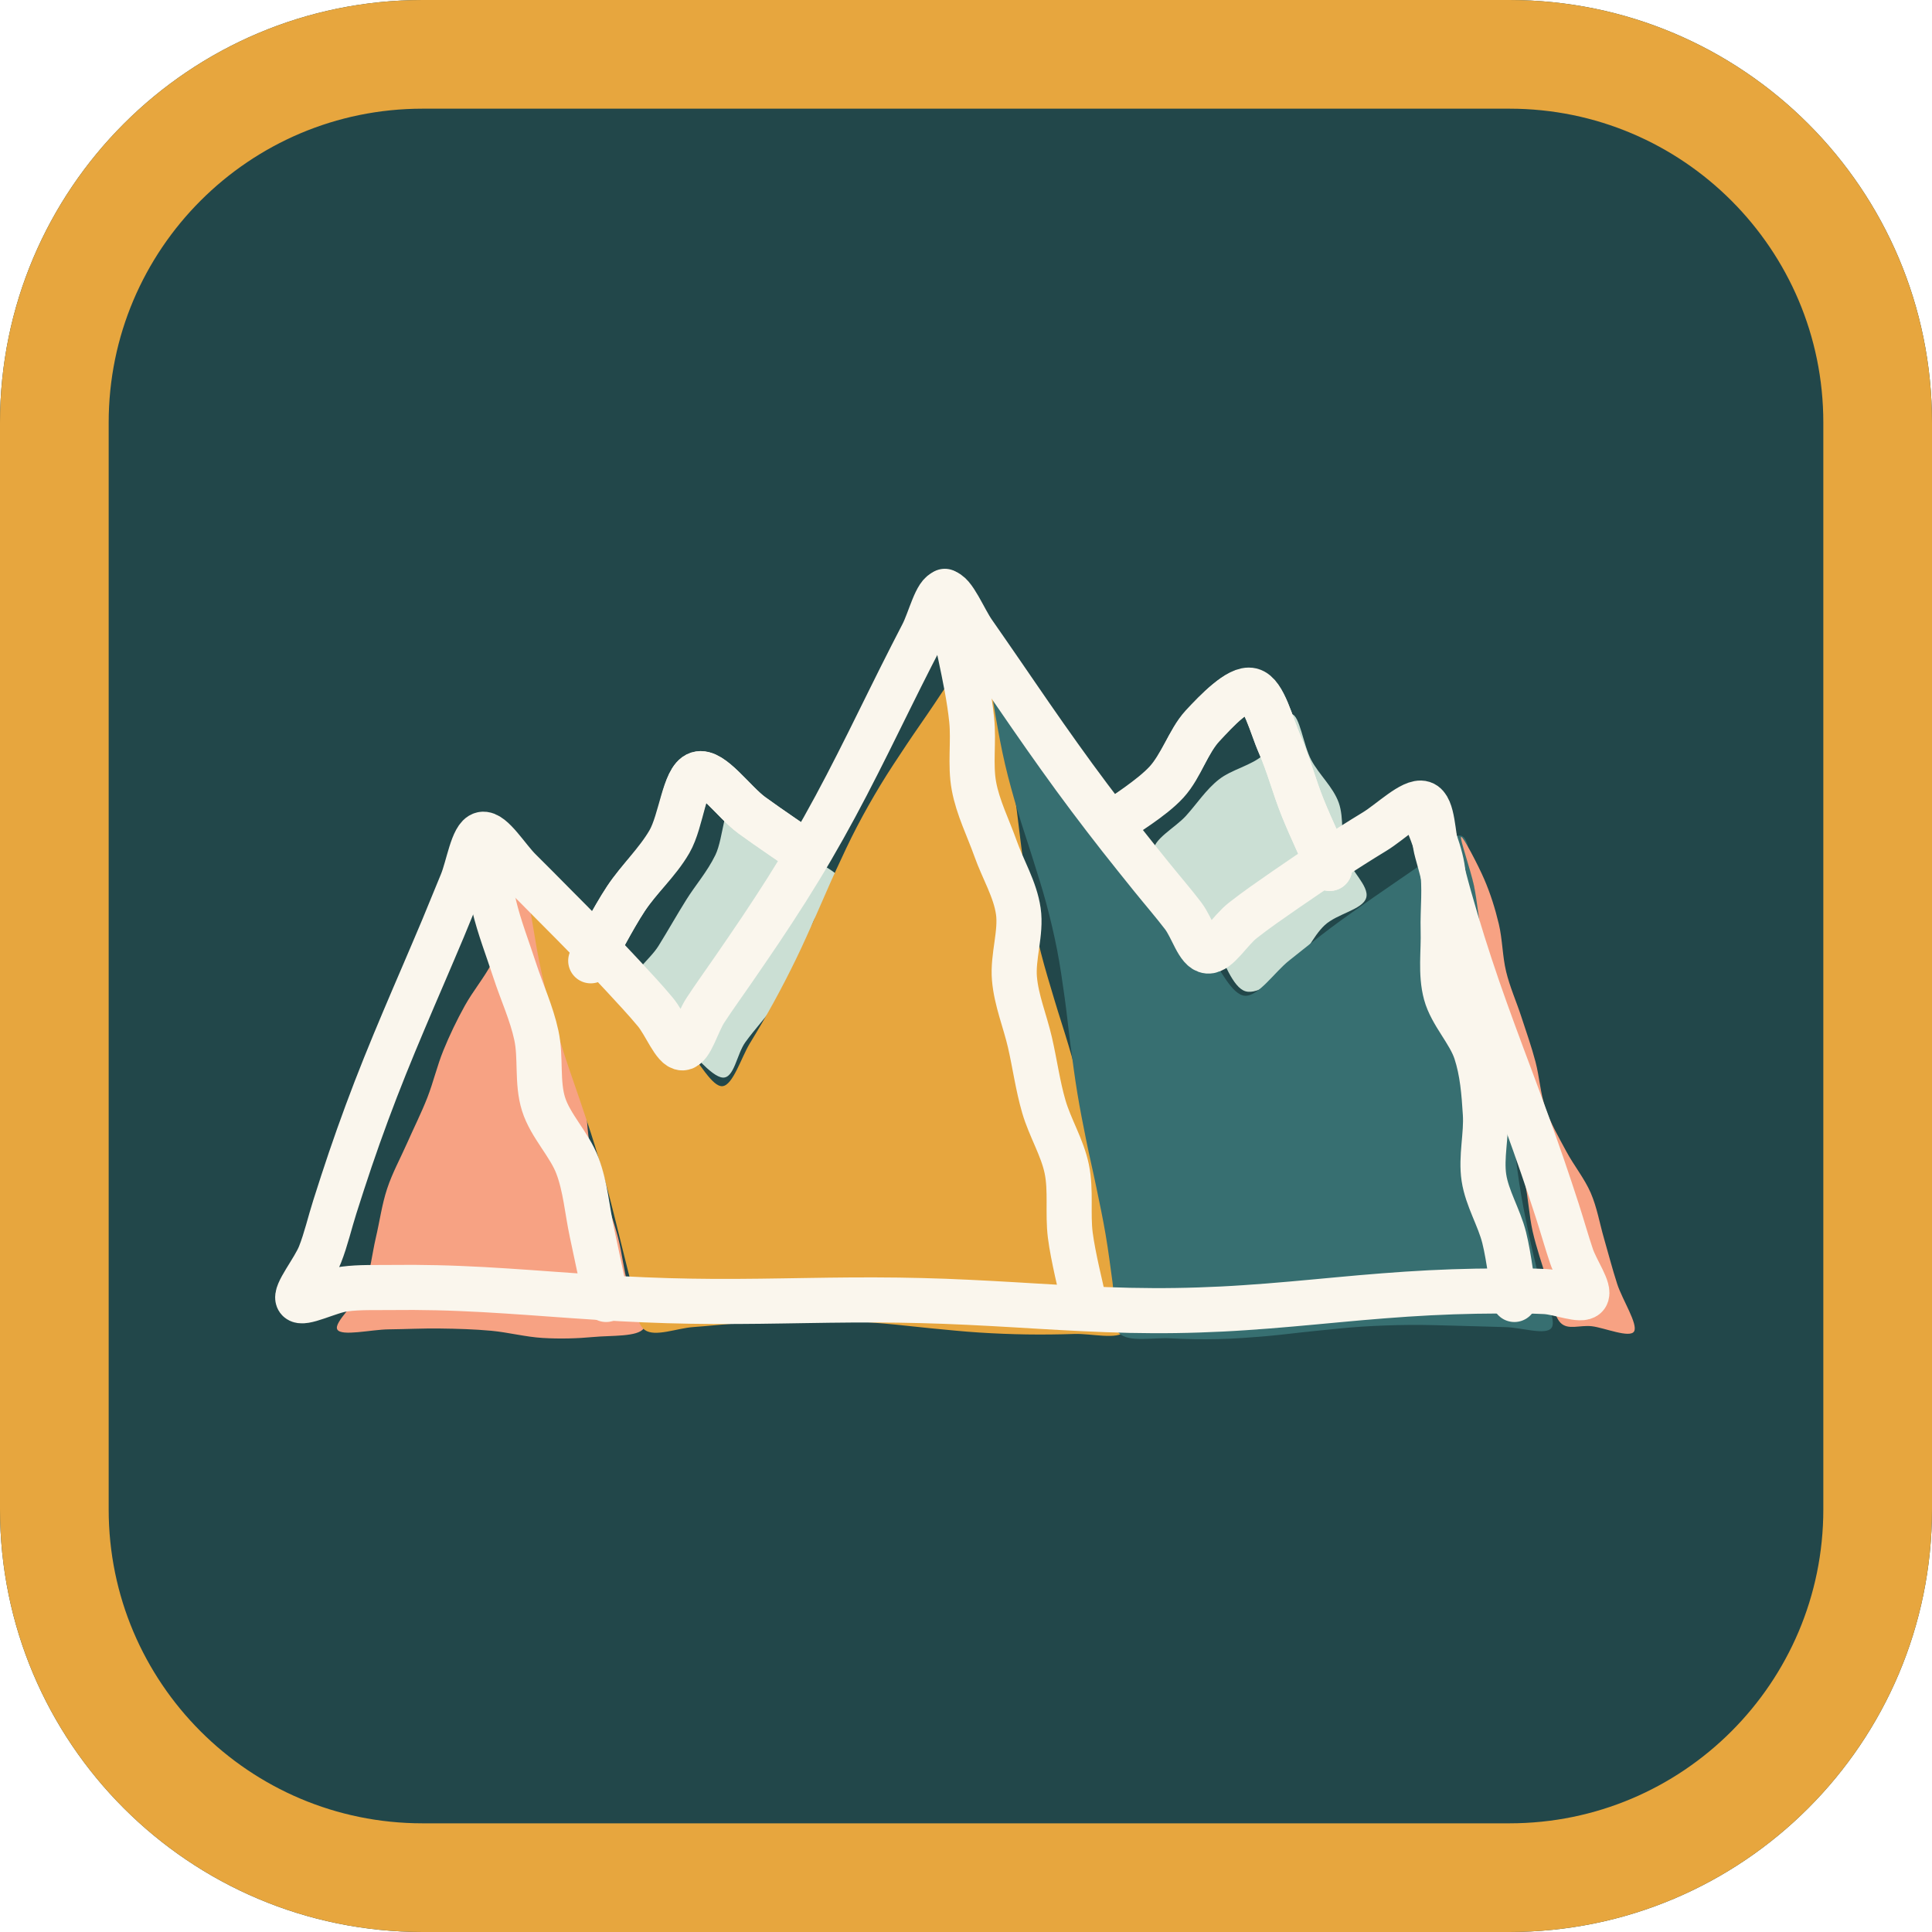
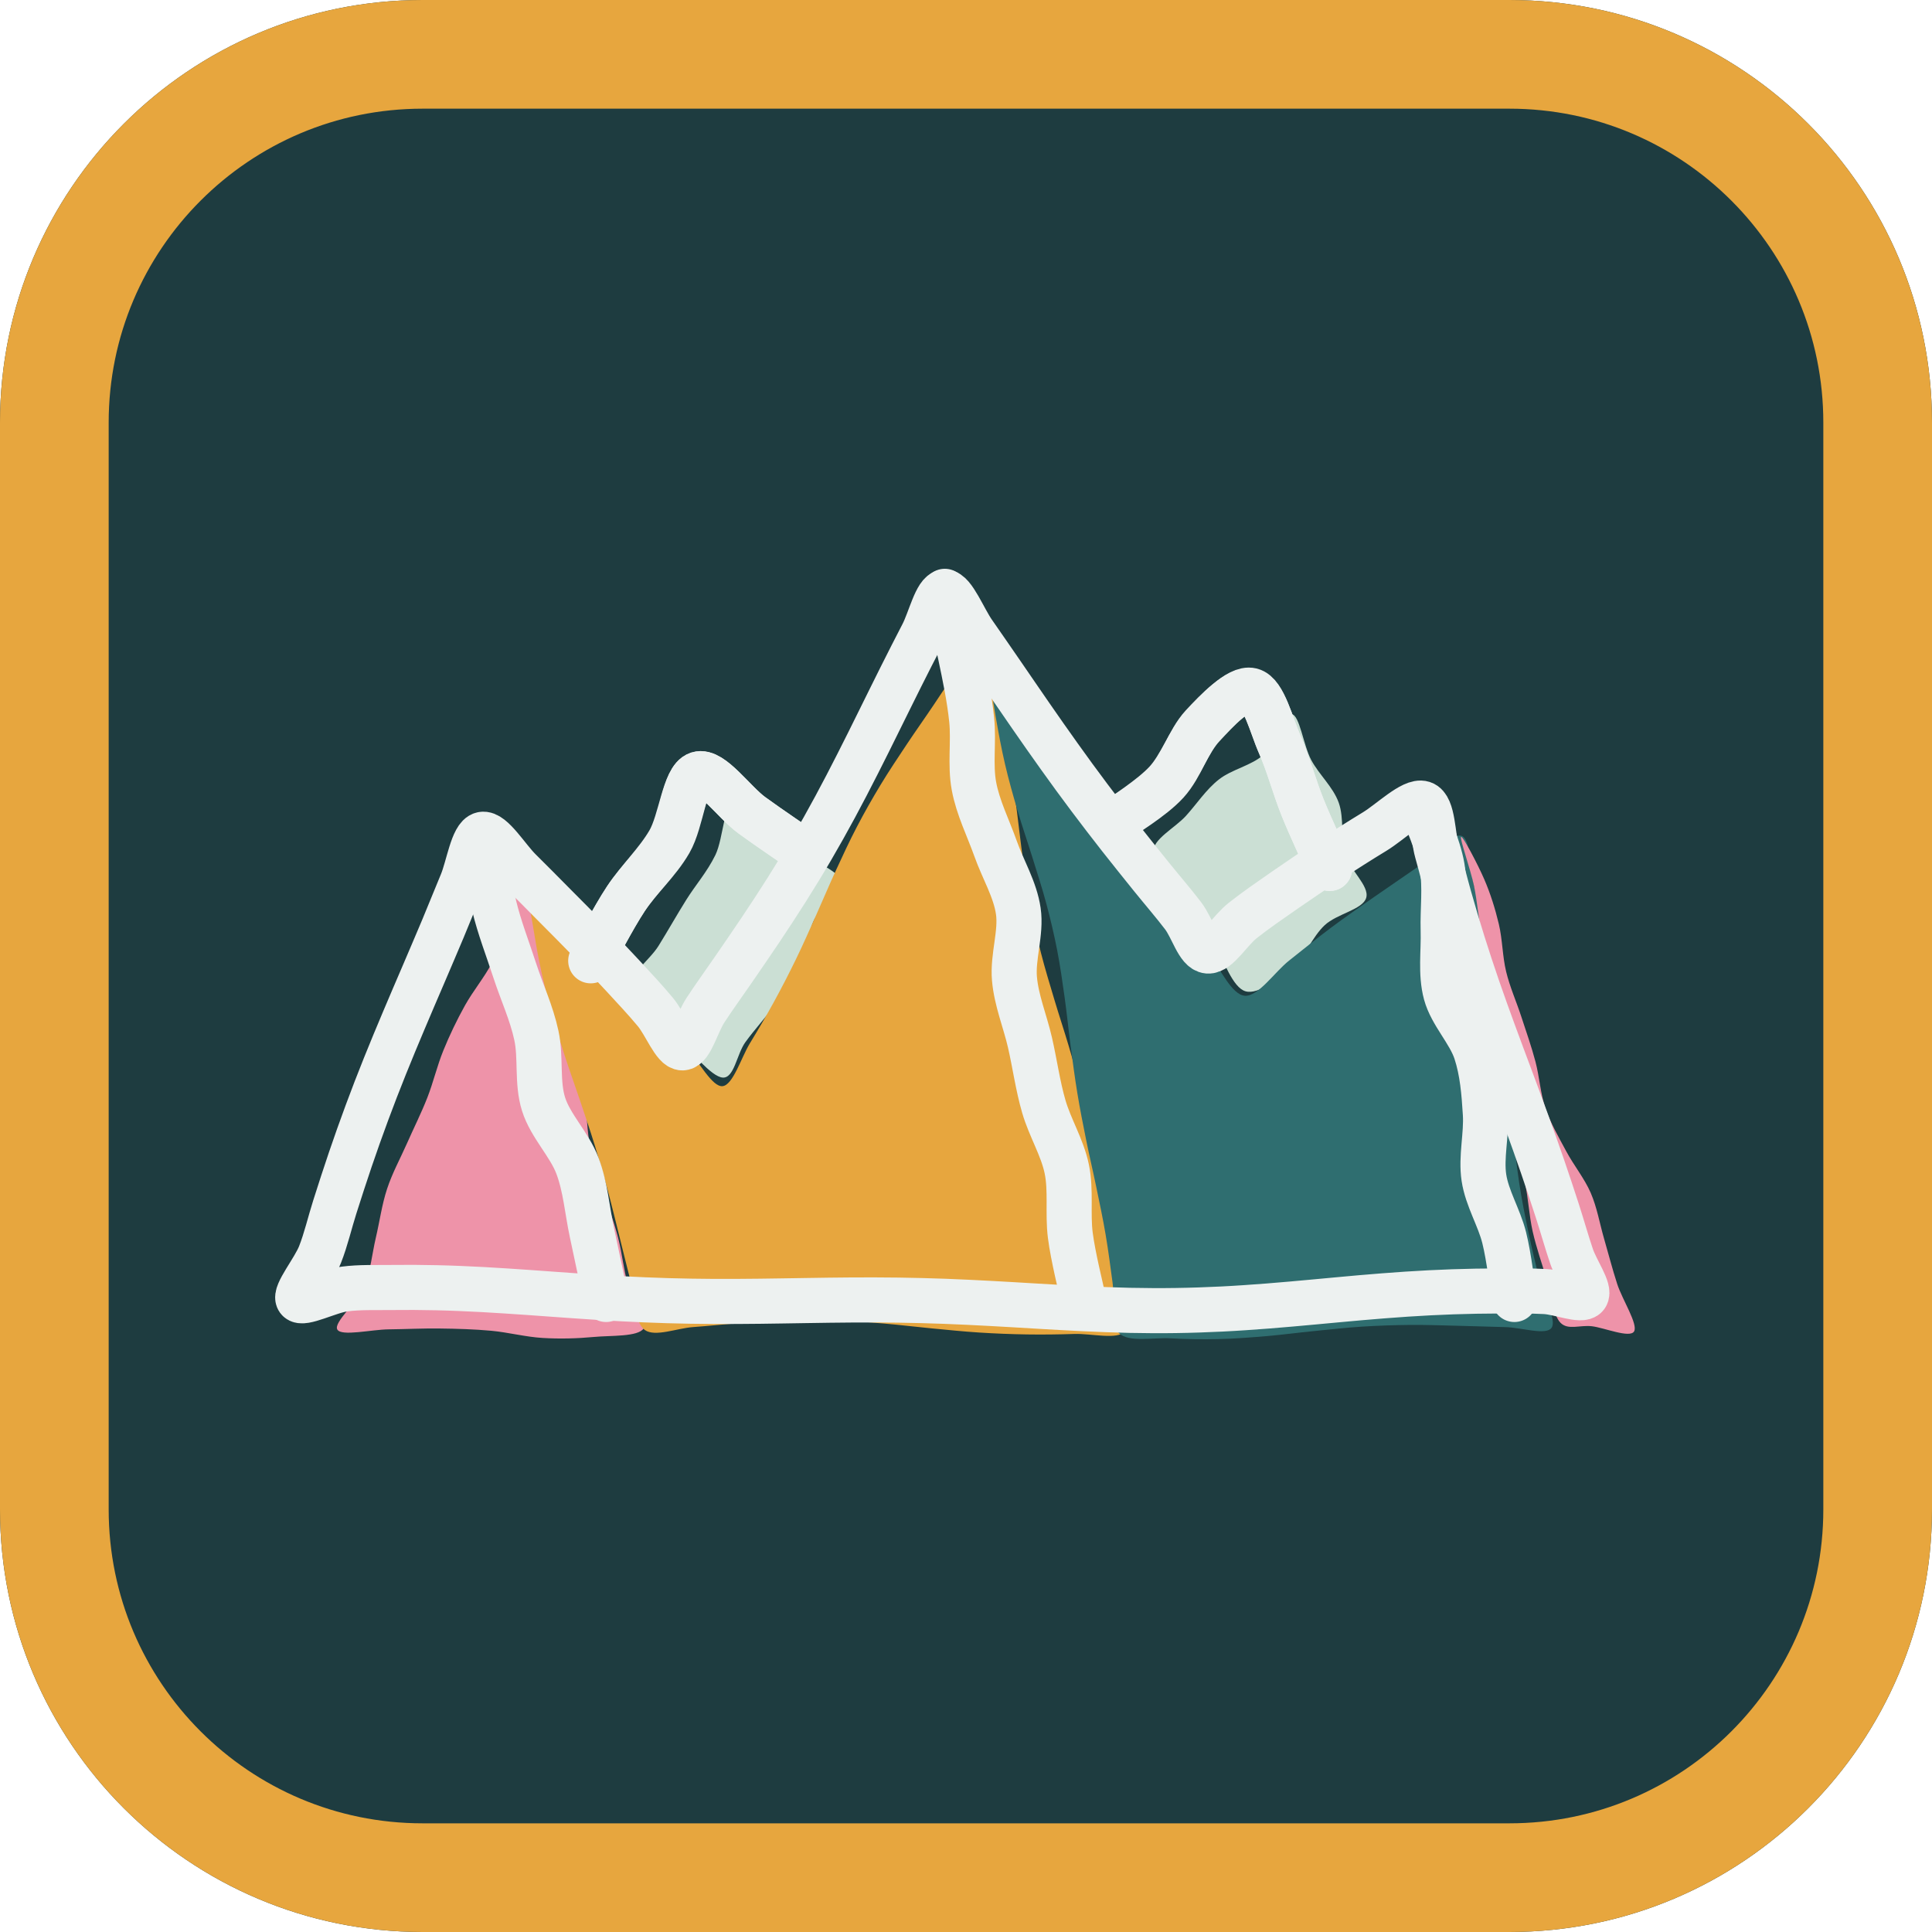
<svg xmlns="http://www.w3.org/2000/svg" viewBox="0 0 64 64" width="64" height="64" role="img" aria-label="Foothills Labs">
-   <rect width="64" height="64" rx="14" fill="#22474A" />
+   <rect width="64" height="64" rx="14" fill="#1E3C40" />
  <rect x="1.8" y="1.8" width="60.4" height="60.4" rx="12.2" fill="none" stroke="#E7A63E" stroke-width="3.6" />
  <g transform="translate(5.80 5.31) scale(0.0996)">
    <path d="M 138.24 266.24 C 137.27 261.18 144.69 256.28 147.81 251.24 C 150.94 246.20 153.84 241.03 156.99 236.00 C 160.13 230.97 163.89 226.79 166.69 221.08 C 169.49 215.36 169.58 202.30 173.79 201.73 C 178.00 201.17 185.98 212.89 191.93 217.70 C 197.88 222.50 208.19 226.44 209.48 230.56 C 210.77 234.69 202.03 237.85 199.65 242.43 C 197.28 247.02 197.44 253.31 195.23 258.07 C 193.03 262.83 189.52 266.79 186.42 271.00 C 183.33 275.21 179.53 279.33 176.65 283.34 C 173.77 287.35 172.96 295.37 169.12 295.08 C 165.29 294.78 158.77 286.38 153.62 281.58 C 148.48 276.77 139.21 271.30 138.24 266.24 Z" fill="#CBDFD4" stroke="none" transform="translate(13 10)" />
    <path d="M 312.32 220.16 C 312.01 215.86 319.58 212.06 323.22 208.02 C 326.87 203.99 329.87 199.31 334.17 195.93 C 338.46 192.54 344.97 191.34 349.00 187.72 C 353.03 184.10 355.73 173.94 358.37 174.22 C 361.01 174.50 362.25 184.52 364.85 189.42 C 367.46 194.32 372.13 198.40 374.01 203.63 C 375.89 208.85 374.62 215.49 376.14 220.77 C 377.67 226.04 384.30 231.34 383.16 235.28 C 382.03 239.22 373.45 240.56 369.34 244.41 C 365.22 248.26 362.88 254.74 358.49 258.40 C 354.10 262.06 347.28 267.64 343.01 266.38 C 338.74 265.12 335.83 256.27 332.85 250.85 C 329.86 245.42 328.51 238.95 325.09 233.83 C 321.67 228.72 312.63 224.46 312.32 220.16 Z" fill="#CBDFD4" stroke="none" transform="translate(13 10)" />
-     <g fill="none" stroke="#FAF6ED" stroke-width="15.0" stroke-linecap="round" stroke-linejoin="round">
+     <g fill="none" stroke="#EDF1F0" stroke-width="15.0" stroke-linecap="round" stroke-linejoin="round">
      <path d="M 138.24 266.24 C 140.19 262.80 145.60 252.23 149.94 245.62 C 154.29 239.00 160.30 233.45 164.30 226.54 C 168.29 219.64 169.33 205.64 173.92 204.19 C 178.51 202.74 185.84 213.46 191.84 217.83 C 197.84 222.20 206.91 228.30 209.92 230.40" />
      <path d="M 312.32 220.16 C 315.20 217.92 324.70 212.06 329.61 206.73 C 334.52 201.40 337.07 193.26 341.79 188.19 C 346.51 183.12 353.65 175.28 357.92 176.31 C 362.19 177.34 364.56 187.88 367.41 194.36 C 370.26 200.85 372.26 208.36 375.02 215.22 C 377.79 222.08 382.50 232.14 384.00 235.52" />
    </g>
-     <path d="M 40.96 378.88 C 39.60 376.52 47.75 369.72 49.88 364.63 C 52.02 359.55 52.49 353.80 53.76 348.37 C 55.04 342.94 55.78 337.30 57.52 332.05 C 59.25 326.80 61.93 321.94 64.16 316.89 C 66.39 311.84 68.88 306.90 70.89 301.77 C 72.90 296.63 74.14 291.19 76.22 286.08 C 78.30 280.97 80.69 275.99 83.39 271.13 C 86.09 266.27 89.83 261.82 92.40 256.92 C 94.98 252.01 97.19 246.88 98.85 241.68 C 100.52 236.48 101.07 225.88 102.40 225.69 C 103.73 225.51 105.45 235.50 106.83 240.55 C 108.20 245.60 109.06 250.93 110.65 255.98 C 112.25 261.04 114.58 265.90 116.42 270.90 C 118.26 275.89 120.51 280.78 121.68 285.95 C 122.84 291.12 122.86 296.60 123.42 301.94 C 123.97 307.27 123.99 312.75 125.02 317.96 C 126.06 323.17 128.08 328.11 129.64 333.18 C 131.19 338.25 133.02 343.25 134.35 348.38 C 135.68 353.51 136.17 358.95 137.60 363.96 C 139.02 368.98 144.77 375.58 142.88 378.48 C 141.00 381.38 131.90 380.81 126.29 381.35 C 120.68 381.88 114.92 382.02 109.23 381.68 C 103.54 381.34 97.85 379.82 92.16 379.29 C 86.47 378.77 80.78 378.61 75.09 378.54 C 69.40 378.46 63.72 378.76 58.03 378.82 C 52.34 378.87 42.32 381.24 40.96 378.88 Z" fill="#F7A283" stroke="none" transform="translate(13 10)" />
+     <path d="M 40.96 378.88 C 39.60 376.52 47.75 369.72 49.88 364.63 C 52.02 359.55 52.49 353.80 53.76 348.37 C 55.04 342.94 55.78 337.30 57.52 332.05 C 59.25 326.80 61.93 321.94 64.16 316.89 C 66.39 311.84 68.88 306.90 70.89 301.77 C 72.90 296.63 74.14 291.19 76.22 286.08 C 78.30 280.97 80.69 275.99 83.39 271.13 C 86.09 266.27 89.83 261.82 92.40 256.92 C 94.98 252.01 97.19 246.88 98.85 241.68 C 100.52 236.48 101.07 225.88 102.40 225.69 C 103.73 225.51 105.45 235.50 106.83 240.55 C 108.20 245.60 109.06 250.93 110.65 255.98 C 112.25 261.04 114.58 265.90 116.42 270.90 C 118.26 275.89 120.51 280.78 121.68 285.95 C 122.84 291.12 122.86 296.60 123.42 301.94 C 123.97 307.27 123.99 312.75 125.02 317.96 C 126.06 323.17 128.08 328.11 129.64 333.18 C 131.19 338.25 133.02 343.25 134.35 348.38 C 135.68 353.51 136.17 358.95 137.60 363.96 C 139.02 368.98 144.77 375.58 142.88 378.48 C 141.00 381.38 131.90 380.81 126.29 381.35 C 120.68 381.88 114.92 382.02 109.23 381.68 C 103.54 381.34 97.85 379.82 92.16 379.29 C 86.47 378.77 80.78 378.61 75.09 378.54 C 69.40 378.46 63.72 378.76 58.03 378.82 C 52.34 378.87 42.32 381.24 40.96 378.88 Z" fill="#EE93A9" stroke="none" transform="translate(13 10)" />
    <path d="M 102.40 225.28 C 103.52 224.87 108.71 234.25 112.13 238.49 C 115.55 242.73 119.24 246.73 122.94 250.70 C 126.64 254.68 130.51 258.51 134.34 262.36 C 138.17 266.22 142.11 269.98 145.94 273.84 C 149.76 277.71 153.44 281.53 157.29 285.55 C 161.15 289.56 165.59 298.25 169.06 297.94 C 172.54 297.64 175.30 288.41 178.15 283.72 C 181.01 279.04 183.64 274.53 186.21 269.84 C 188.78 265.14 191.23 260.38 193.57 255.56 C 195.92 250.74 198.07 245.81 200.27 240.91 C 202.47 236.01 204.54 231.03 206.79 226.16 C 209.04 221.28 211.29 216.41 213.77 211.67 C 216.25 206.92 218.89 202.27 221.66 197.69 C 224.43 193.11 227.43 188.66 230.39 184.19 C 233.36 179.73 236.49 175.35 239.47 170.89 C 242.44 166.42 245.52 161.92 248.26 157.42 C 251.01 152.92 254.17 143.60 255.92 143.88 C 257.67 144.16 257.74 153.97 258.76 159.12 C 259.78 164.27 261.03 169.55 262.03 174.78 C 263.04 180.02 263.97 185.27 264.79 190.55 C 265.61 195.82 266.27 201.13 266.97 206.42 C 267.66 211.72 268.22 217.05 268.98 222.33 C 269.74 227.62 270.50 232.90 271.51 238.14 C 272.52 243.38 273.70 248.58 275.02 253.76 C 276.34 258.93 277.92 264.06 279.45 269.19 C 280.98 274.33 282.69 279.43 284.21 284.56 C 285.72 289.70 287.25 294.84 288.54 300.02 C 289.84 305.20 290.98 310.41 292.00 315.64 C 293.02 320.88 293.82 326.16 294.66 331.42 C 295.50 336.69 296.20 341.99 297.05 347.26 C 297.91 352.53 298.81 357.65 299.77 363.03 C 300.74 368.40 305.11 376.62 302.85 379.50 C 300.59 382.39 291.63 380.18 286.21 380.35 C 280.79 380.52 275.63 380.59 270.34 380.51 C 265.05 380.43 259.75 380.22 254.46 379.88 C 249.17 379.55 243.88 378.99 238.59 378.49 C 233.30 377.99 228.01 377.33 222.72 376.88 C 217.43 376.44 212.14 376.00 206.85 375.82 C 201.56 375.64 196.27 375.64 190.98 375.79 C 185.69 375.94 180.39 376.36 175.10 376.73 C 169.81 377.11 164.54 377.68 159.23 378.07 C 153.92 378.45 146.65 381.44 143.24 379.04 C 139.82 376.64 140.15 368.79 138.76 363.66 C 137.36 358.52 136.16 353.38 134.86 348.24 C 133.56 343.10 132.34 337.94 130.96 332.83 C 129.58 327.71 128.12 322.62 126.56 317.55 C 125.00 312.48 123.26 307.46 121.58 302.43 C 119.89 297.39 118.07 292.39 116.44 287.34 C 114.81 282.29 113.19 277.24 111.81 272.13 C 110.43 267.01 109.22 261.85 108.15 256.65 C 107.07 251.45 106.34 246.17 105.38 240.94 C 104.43 235.71 101.28 225.69 102.40 225.28 Z" fill="#E7A63E" stroke="none" transform="translate(13 10)" />
-     <path d="M 256.00 143.36 C 257.46 142.89 262.93 152.12 266.33 156.55 C 269.72 160.98 273.04 165.46 276.37 169.94 C 279.69 174.42 283.08 178.86 286.26 183.44 C 289.44 188.02 292.52 192.67 295.47 197.42 C 298.41 202.17 301.15 207.06 303.94 211.92 C 306.74 216.77 309.37 221.74 312.23 226.55 C 315.09 231.36 317.97 236.15 321.10 240.77 C 324.23 245.39 327.37 249.76 330.99 254.27 C 334.61 258.79 338.39 267.55 342.81 267.87 C 347.23 268.19 352.74 259.94 357.50 256.18 C 362.26 252.41 366.67 248.81 371.38 245.29 C 376.08 241.77 380.91 238.43 385.72 235.06 C 390.53 231.69 395.38 228.46 400.23 225.07 C 405.09 221.67 411.72 213.66 414.84 214.69 C 417.97 215.71 417.59 225.75 418.98 231.20 C 420.36 236.65 421.85 241.97 423.16 247.38 C 424.46 252.79 425.78 258.19 426.80 263.65 C 427.83 269.12 428.65 274.62 429.32 280.14 C 429.98 285.67 430.35 291.26 430.81 296.82 C 431.27 302.39 431.54 307.99 432.08 313.54 C 432.62 319.10 433.21 324.64 434.05 330.14 C 434.88 335.63 435.96 341.08 437.10 346.52 C 438.24 351.96 439.60 357.47 440.88 362.78 C 442.16 368.08 446.66 375.80 444.77 378.35 C 442.87 380.90 434.71 378.20 429.51 378.08 C 424.31 377.95 418.89 377.75 413.58 377.63 C 408.27 377.50 402.96 377.30 397.65 377.35 C 392.34 377.40 387.03 377.58 381.72 377.92 C 376.41 378.26 371.11 378.86 365.80 379.39 C 360.49 379.91 355.18 380.64 349.87 381.08 C 344.56 381.53 339.25 381.95 333.94 382.06 C 328.63 382.18 323.49 382.12 318.01 381.80 C 312.52 381.48 304.23 383.25 301.03 380.15 C 297.83 377.06 299.55 368.68 298.79 363.22 C 298.04 357.76 297.40 352.63 296.50 347.37 C 295.61 342.11 294.50 336.89 293.42 331.67 C 292.35 326.44 291.10 321.25 290.05 316.02 C 288.99 310.80 287.96 305.57 287.09 300.30 C 286.22 295.04 285.54 289.74 284.83 284.44 C 284.13 279.14 283.61 273.81 282.87 268.52 C 282.12 263.23 281.39 257.94 280.37 252.71 C 279.35 247.47 278.12 242.28 276.74 237.12 C 275.36 231.95 273.67 226.85 272.09 221.72 C 270.50 216.60 268.73 211.51 267.22 206.37 C 265.71 201.24 264.25 196.09 263.04 190.89 C 261.83 185.69 260.86 180.45 259.95 175.19 C 259.04 169.94 258.24 164.66 257.58 159.35 C 256.93 154.05 254.54 143.83 256.00 143.36 Z" fill="#376F71" stroke="none" transform="translate(13 10)" />
-     <path d="M 414.72 215.04 C 415.29 214.68 420.30 224.23 422.39 229.06 C 424.48 233.89 426.05 238.90 427.27 244.03 C 428.49 249.17 428.46 254.73 429.70 259.85 C 430.94 264.98 433.10 269.79 434.73 274.78 C 436.35 279.77 438.12 284.72 439.46 289.81 C 440.80 294.90 441.08 300.36 442.78 305.32 C 444.49 310.29 447.18 314.91 449.69 319.60 C 452.20 324.29 455.75 328.62 457.84 333.45 C 459.93 338.29 460.79 343.54 462.25 348.59 C 463.72 353.64 464.97 358.58 466.64 363.74 C 468.31 368.89 473.65 377.16 472.25 379.51 C 470.85 381.85 462.32 378.27 458.24 377.79 C 454.16 377.31 450.27 379.19 447.77 376.62 C 445.27 374.04 444.78 367.39 443.24 362.33 C 441.70 357.27 439.75 351.68 438.52 346.26 C 437.30 340.83 437.11 335.21 435.89 329.79 C 434.66 324.37 432.54 319.11 431.17 313.72 C 429.80 308.32 428.18 302.97 427.66 297.41 C 427.13 291.86 428.26 286.00 428.02 280.39 C 427.78 274.78 427.28 269.22 426.22 263.76 C 425.16 258.31 422.87 253.09 421.66 247.66 C 420.45 242.23 420.14 236.64 418.98 231.20 C 417.83 225.76 414.15 215.40 414.72 215.04 Z" fill="#F7A283" stroke="none" transform="translate(13 10)" />
-     <g fill="none" stroke="#FAF6ED" stroke-width="15.0" stroke-linecap="round" stroke-linejoin="round">
+     <path d="M 256.00 143.36 C 257.46 142.89 262.93 152.12 266.33 156.55 C 269.72 160.98 273.04 165.46 276.37 169.94 C 279.69 174.42 283.08 178.86 286.26 183.44 C 289.44 188.02 292.52 192.67 295.47 197.42 C 298.41 202.17 301.15 207.06 303.94 211.92 C 306.74 216.77 309.37 221.74 312.23 226.55 C 315.09 231.36 317.97 236.15 321.10 240.77 C 324.23 245.39 327.37 249.76 330.99 254.27 C 334.61 258.79 338.39 267.55 342.81 267.87 C 347.23 268.19 352.74 259.94 357.50 256.18 C 362.26 252.41 366.67 248.81 371.38 245.29 C 376.08 241.77 380.91 238.43 385.72 235.06 C 390.53 231.69 395.38 228.46 400.23 225.07 C 405.09 221.67 411.72 213.66 414.84 214.69 C 417.97 215.71 417.59 225.75 418.98 231.20 C 420.36 236.65 421.85 241.97 423.16 247.38 C 424.46 252.79 425.78 258.19 426.80 263.65 C 427.83 269.12 428.65 274.62 429.32 280.14 C 429.98 285.67 430.35 291.26 430.81 296.82 C 431.27 302.39 431.54 307.99 432.08 313.54 C 432.62 319.10 433.21 324.64 434.05 330.14 C 434.88 335.63 435.96 341.08 437.10 346.52 C 438.24 351.96 439.60 357.47 440.88 362.78 C 442.16 368.08 446.66 375.80 444.77 378.35 C 442.87 380.90 434.71 378.20 429.51 378.08 C 424.31 377.95 418.89 377.75 413.58 377.63 C 408.27 377.50 402.96 377.30 397.65 377.35 C 392.34 377.40 387.03 377.58 381.72 377.92 C 376.41 378.26 371.11 378.86 365.80 379.39 C 360.49 379.91 355.18 380.64 349.87 381.08 C 344.56 381.53 339.25 381.95 333.94 382.06 C 328.63 382.18 323.49 382.12 318.01 381.80 C 312.52 381.48 304.23 383.25 301.03 380.15 C 297.83 377.06 299.55 368.68 298.79 363.22 C 298.04 357.76 297.40 352.63 296.50 347.37 C 295.61 342.11 294.50 336.89 293.42 331.67 C 292.35 326.44 291.10 321.25 290.05 316.02 C 288.99 310.80 287.96 305.57 287.09 300.30 C 286.22 295.04 285.54 289.74 284.83 284.44 C 284.13 279.14 283.61 273.81 282.87 268.52 C 282.12 263.23 281.39 257.94 280.37 252.71 C 279.35 247.47 278.12 242.28 276.74 237.12 C 275.36 231.95 273.67 226.85 272.09 221.72 C 270.50 216.60 268.73 211.51 267.22 206.37 C 265.71 201.24 264.25 196.09 263.04 190.89 C 261.83 185.69 260.86 180.45 259.95 175.19 C 259.04 169.94 258.24 164.66 257.58 159.35 C 256.93 154.05 254.54 143.83 256.00 143.36 Z" fill="#2F6E70" stroke="none" transform="translate(13 10)" />
+     <path d="M 414.72 215.04 C 415.29 214.68 420.30 224.23 422.39 229.06 C 424.48 233.89 426.05 238.90 427.27 244.03 C 428.49 249.17 428.46 254.73 429.70 259.85 C 430.94 264.98 433.10 269.79 434.73 274.78 C 436.35 279.77 438.12 284.72 439.46 289.81 C 440.80 294.90 441.08 300.36 442.78 305.32 C 444.49 310.29 447.18 314.91 449.69 319.60 C 452.20 324.29 455.75 328.62 457.84 333.45 C 459.93 338.29 460.79 343.54 462.25 348.59 C 463.72 353.64 464.97 358.58 466.64 363.74 C 468.31 368.89 473.65 377.16 472.25 379.51 C 470.85 381.85 462.32 378.27 458.24 377.79 C 454.16 377.31 450.27 379.19 447.77 376.62 C 445.27 374.04 444.78 367.39 443.24 362.33 C 441.70 357.27 439.75 351.68 438.52 346.26 C 437.30 340.83 437.11 335.21 435.89 329.79 C 434.66 324.37 432.54 319.11 431.17 313.72 C 429.80 308.32 428.18 302.97 427.66 297.41 C 427.13 291.86 428.26 286.00 428.02 280.39 C 427.78 274.78 427.28 269.22 426.22 263.76 C 425.16 258.31 422.87 253.09 421.66 247.66 C 420.45 242.23 420.14 236.64 418.98 231.20 C 417.83 225.76 414.15 215.40 414.72 215.04 Z" fill="#EE93A9" stroke="none" transform="translate(13 10)" />
+     <g fill="none" stroke="#EDF1F0" stroke-width="15.0" stroke-linecap="round" stroke-linejoin="round">
      <path d="M 40.96 378.88 C 39.61 376.97 46.17 369.08 48.20 363.96 C 50.22 358.83 51.44 353.38 53.12 348.11 C 54.80 342.84 56.49 337.58 58.27 332.35 C 60.05 327.13 61.89 321.92 63.81 316.75 C 65.72 311.58 67.72 306.44 69.77 301.32 C 71.82 296.20 73.95 291.11 76.09 286.03 C 78.22 280.94 80.43 275.88 82.59 270.81 C 84.75 265.73 86.94 260.67 89.07 255.58 C 91.20 250.50 93.17 245.51 95.36 240.28 C 97.54 235.05 98.97 224.86 102.18 224.18 C 105.40 223.49 110.64 232.24 114.64 236.16 C 118.63 240.09 122.32 243.86 126.15 247.72 C 129.98 251.58 133.83 255.42 137.61 259.33 C 141.39 263.23 145.16 267.15 148.84 271.14 C 152.53 275.14 156.42 279.27 159.74 283.28 C 163.06 287.28 166.00 295.29 168.77 295.20 C 171.55 295.10 173.58 287.00 176.37 282.71 C 179.16 278.42 182.47 273.87 185.51 269.44 C 188.54 265.01 191.61 260.60 194.59 256.14 C 197.56 251.68 200.52 247.20 203.38 242.67 C 206.24 238.14 209.03 233.58 211.73 228.96 C 214.43 224.34 217.04 219.67 219.58 214.96 C 222.13 210.26 224.58 205.49 227.01 200.72 C 229.45 195.96 231.81 191.14 234.19 186.34 C 236.58 181.55 238.92 176.73 241.33 171.94 C 243.73 167.15 246.17 162.35 248.62 157.63 C 251.07 152.90 253.19 143.67 256.00 143.58 C 258.82 143.50 262.36 152.56 265.53 157.11 C 268.71 161.66 271.89 166.28 275.05 170.87 C 278.22 175.46 281.35 180.08 284.53 184.66 C 287.71 189.24 290.90 193.82 294.15 198.35 C 297.39 202.89 300.68 207.40 304.03 211.86 C 307.37 216.32 310.78 220.74 314.22 225.14 C 317.67 229.54 321.18 233.88 324.68 238.24 C 328.19 242.59 332.11 247.13 335.25 251.25 C 338.39 255.38 340.19 262.72 343.50 262.99 C 346.81 263.25 350.79 256.23 355.11 252.82 C 359.42 249.41 364.58 245.87 369.40 242.52 C 374.22 239.17 379.10 235.90 384.03 232.69 C 388.96 229.49 393.79 226.41 398.95 223.27 C 404.11 220.14 411.53 212.78 414.99 213.90 C 418.45 215.01 418.24 224.76 419.71 229.98 C 421.18 235.20 422.39 240.16 423.82 245.22 C 425.26 250.28 426.75 255.32 428.32 260.33 C 429.89 265.34 431.55 270.32 433.25 275.29 C 434.96 280.25 436.75 285.19 438.55 290.12 C 440.35 295.05 442.21 299.97 444.04 304.89 C 445.86 309.81 447.71 314.73 449.50 319.67 C 451.29 324.60 453.06 329.55 454.76 334.51 C 456.47 339.48 458.12 344.46 459.74 349.46 C 461.35 354.45 462.85 359.79 464.44 364.49 C 466.03 369.20 470.74 375.71 469.28 377.67 C 467.82 379.63 460.51 376.52 455.68 376.25 C 450.85 375.98 445.44 376.04 440.32 376.05 C 435.20 376.07 430.08 376.15 424.96 376.33 C 419.84 376.50 414.72 376.78 409.60 377.11 C 404.48 377.44 399.36 377.87 394.24 378.30 C 389.12 378.74 384.00 379.25 378.88 379.71 C 373.76 380.17 368.64 380.66 363.52 381.05 C 358.40 381.44 353.28 381.81 348.16 382.06 C 343.04 382.31 337.92 382.49 332.80 382.56 C 327.68 382.64 322.56 382.60 317.44 382.50 C 312.32 382.39 307.20 382.18 302.08 381.94 C 296.96 381.71 291.84 381.39 286.72 381.10 C 281.60 380.81 276.48 380.47 271.36 380.21 C 266.24 379.94 261.12 379.68 256.00 379.49 C 250.88 379.31 245.76 379.17 240.64 379.10 C 235.52 379.03 230.40 379.03 225.28 379.05 C 220.16 379.07 215.04 379.17 209.92 379.24 C 204.80 379.31 199.68 379.42 194.56 379.47 C 189.44 379.52 184.32 379.57 179.20 379.54 C 174.08 379.51 168.96 379.43 163.84 379.28 C 158.72 379.13 153.60 378.91 148.48 378.64 C 143.36 378.37 138.24 378.02 133.12 377.67 C 128.00 377.33 122.88 376.92 117.76 376.57 C 112.64 376.23 107.52 375.86 102.40 375.59 C 97.28 375.33 92.16 375.09 87.04 374.98 C 81.92 374.86 76.80 374.83 71.68 374.90 C 66.56 374.97 61.44 374.74 56.32 375.41 C 51.20 376.07 42.31 380.79 40.96 378.88 Z" />
      <path d="M 102.40 225.28 C 103.01 229.03 104.32 240.44 106.08 247.80 C 107.84 255.17 110.63 262.26 112.97 269.47 C 115.32 276.68 118.57 283.64 120.16 291.05 C 121.76 298.46 120.27 306.69 122.55 313.92 C 124.82 321.15 131.15 327.30 133.83 334.42 C 136.51 341.54 137.05 349.23 138.64 356.64 C 140.23 364.05 142.57 375.17 143.36 378.88" />
      <path d="M 256.00 143.36 C 256.86 146.90 259.70 157.46 261.19 164.58 C 262.68 171.69 264.19 178.81 264.94 186.07 C 265.69 193.33 264.37 201.00 265.70 208.15 C 267.02 215.30 270.44 222.05 272.90 228.97 C 275.36 235.90 279.41 242.52 280.45 249.73 C 281.50 256.93 278.52 264.93 279.17 272.21 C 279.81 279.49 282.70 286.34 284.33 293.43 C 285.96 300.52 286.91 307.75 288.95 314.76 C 290.99 321.77 295.11 328.37 296.57 335.50 C 298.04 342.62 296.83 350.27 297.74 357.50 C 298.66 364.73 301.36 375.32 302.08 378.88" />
      <path d="M 414.72 215.04 C 415.83 218.36 420.23 228.14 421.40 234.99 C 422.57 241.83 421.56 249.09 421.76 256.12 C 421.97 263.15 420.82 270.43 422.63 277.16 C 424.44 283.88 430.44 289.83 432.64 296.48 C 434.83 303.14 435.35 310.11 435.79 317.09 C 436.24 324.07 434.27 331.51 435.31 338.38 C 436.35 345.25 440.36 351.57 442.05 358.32 C 443.74 365.07 444.87 375.45 445.44 378.88" />
      <path d="M 138.24 266.24 C 140.19 262.80 145.53 252.20 149.92 245.60 C 154.30 239.01 160.54 233.60 164.54 226.68 C 168.54 219.77 169.36 205.60 173.91 204.12 C 178.45 202.65 185.82 213.47 191.82 217.85 C 197.82 222.23 206.90 228.31 209.92 230.40" />
      <path d="M 312.32 220.16 C 315.24 217.96 324.94 212.30 329.82 206.94 C 334.71 201.59 336.98 193.12 341.65 188.05 C 346.33 182.99 353.57 175.51 357.87 176.56 C 362.17 177.61 364.61 187.89 367.46 194.34 C 370.31 200.79 372.22 208.38 374.98 215.24 C 377.73 222.11 382.50 232.14 384.00 235.52" />
    </g>
  </g>
</svg>
